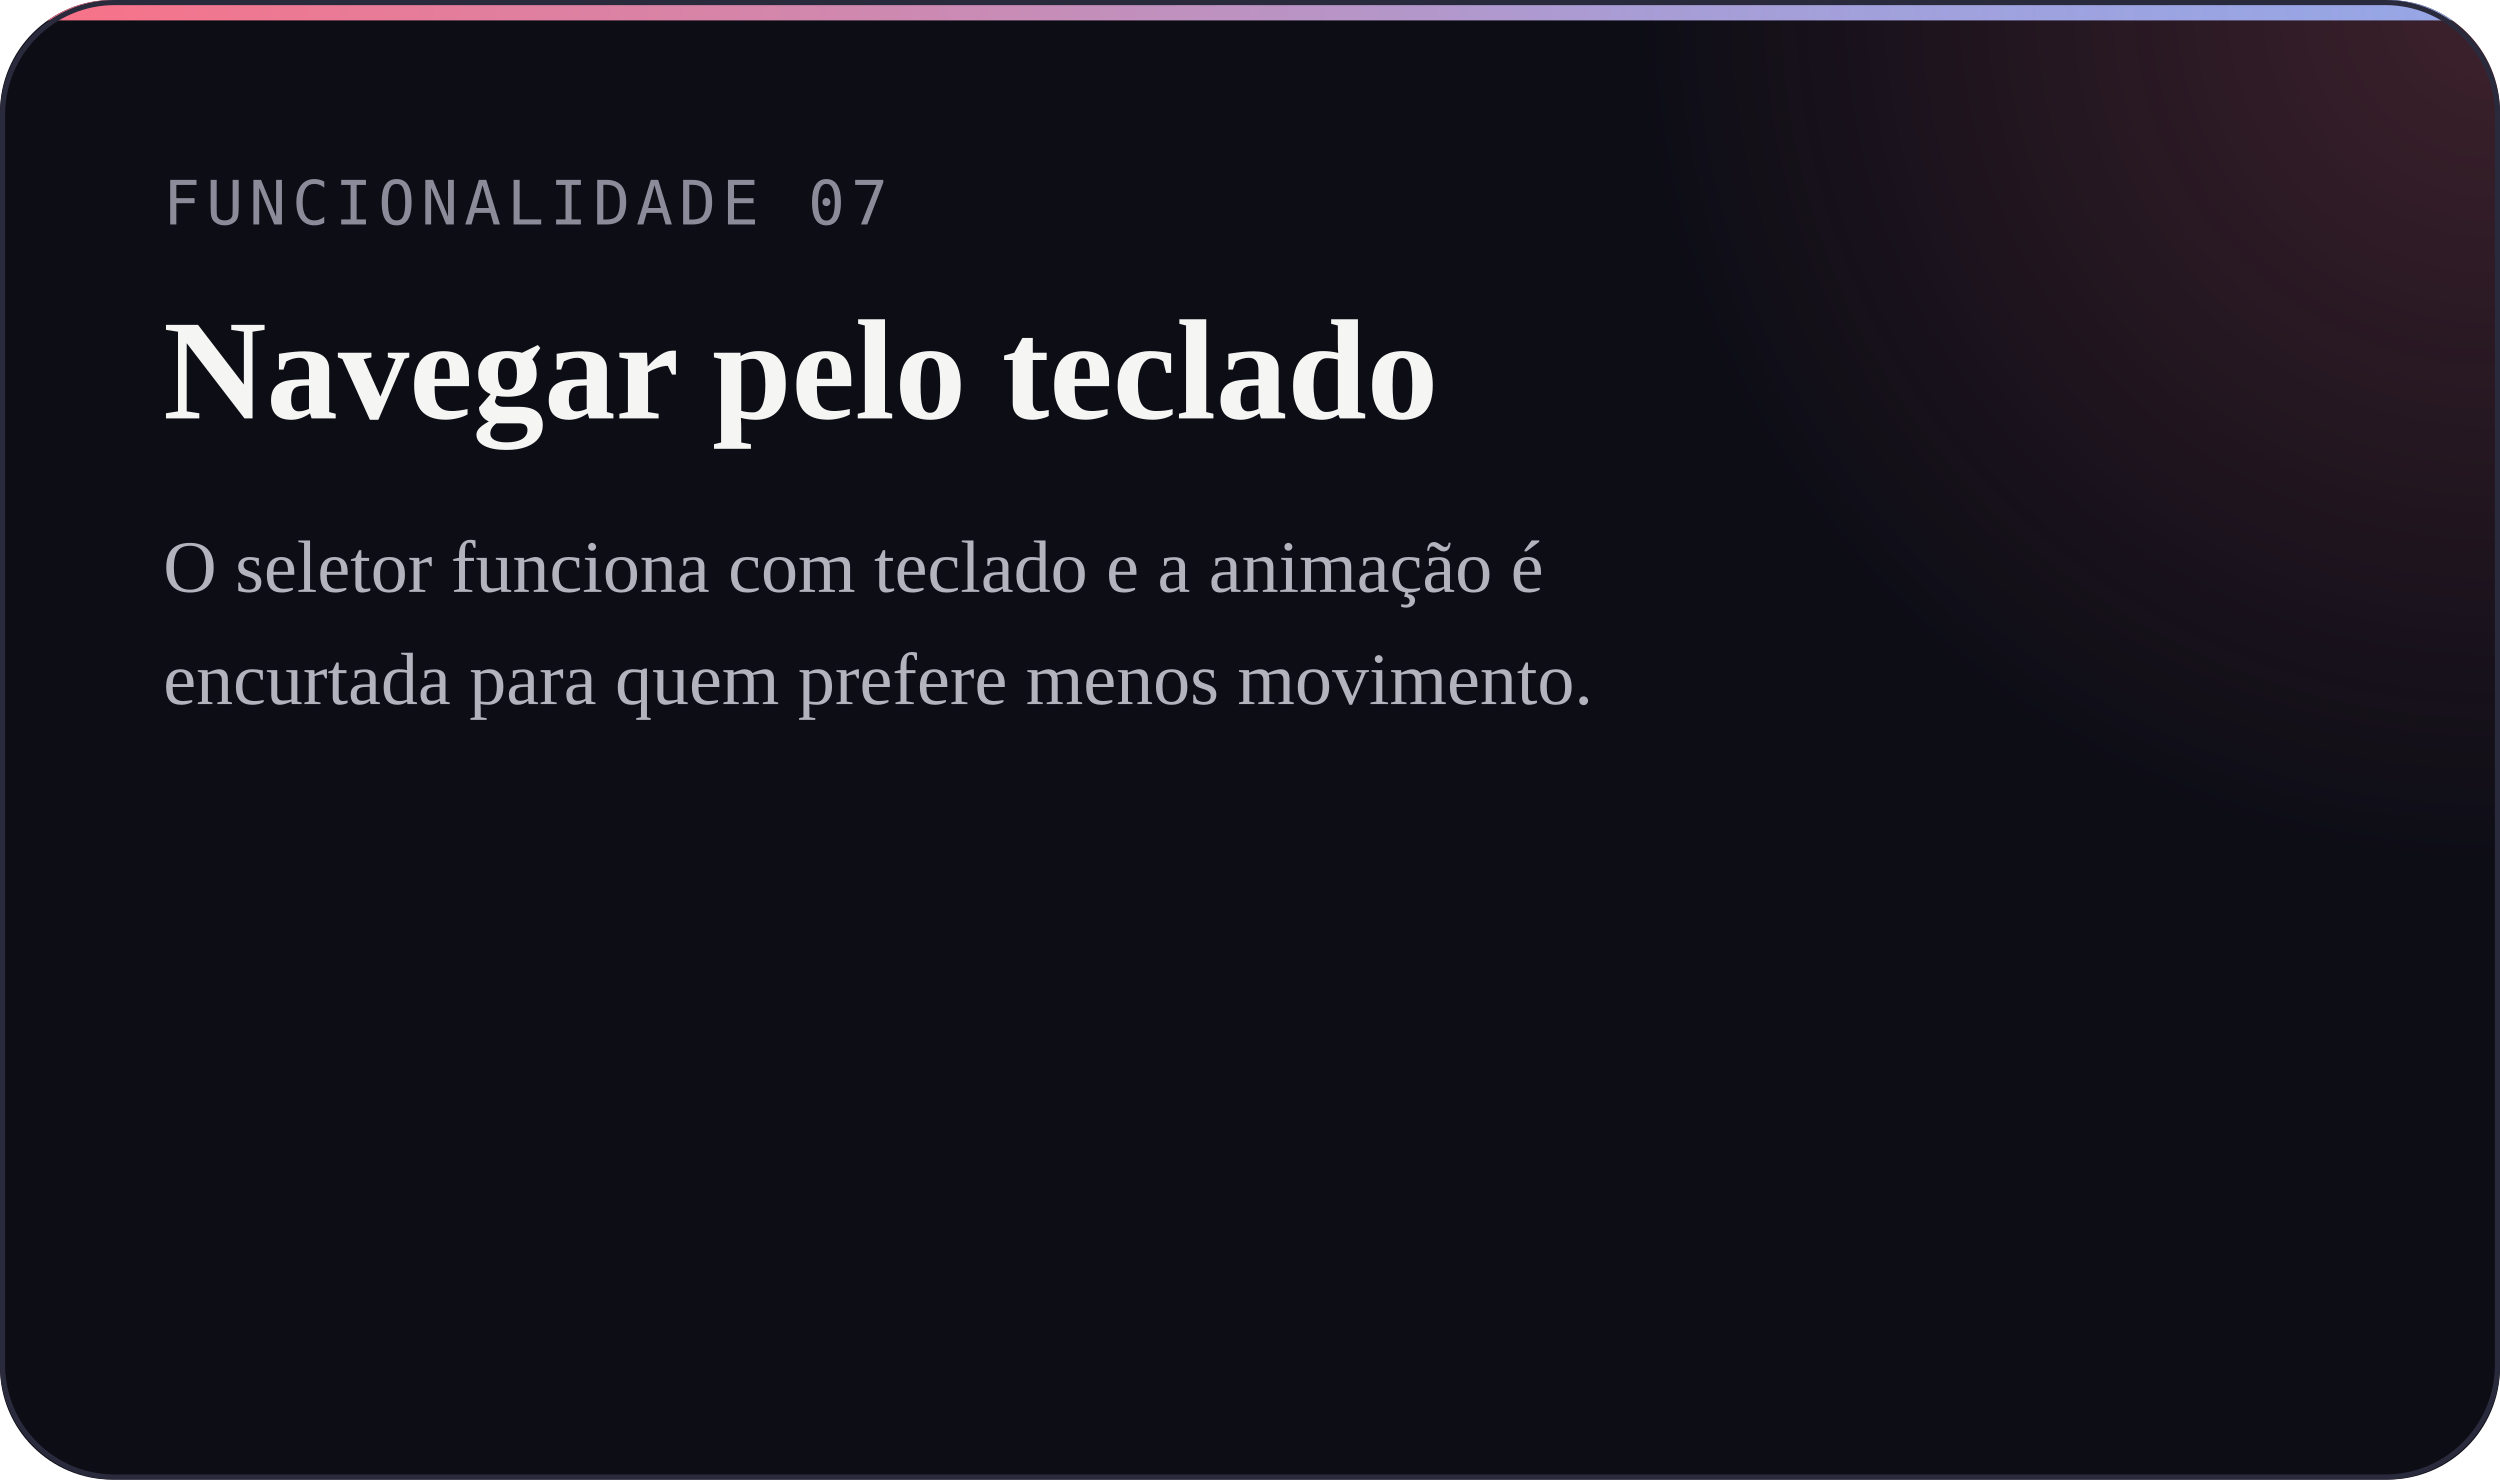
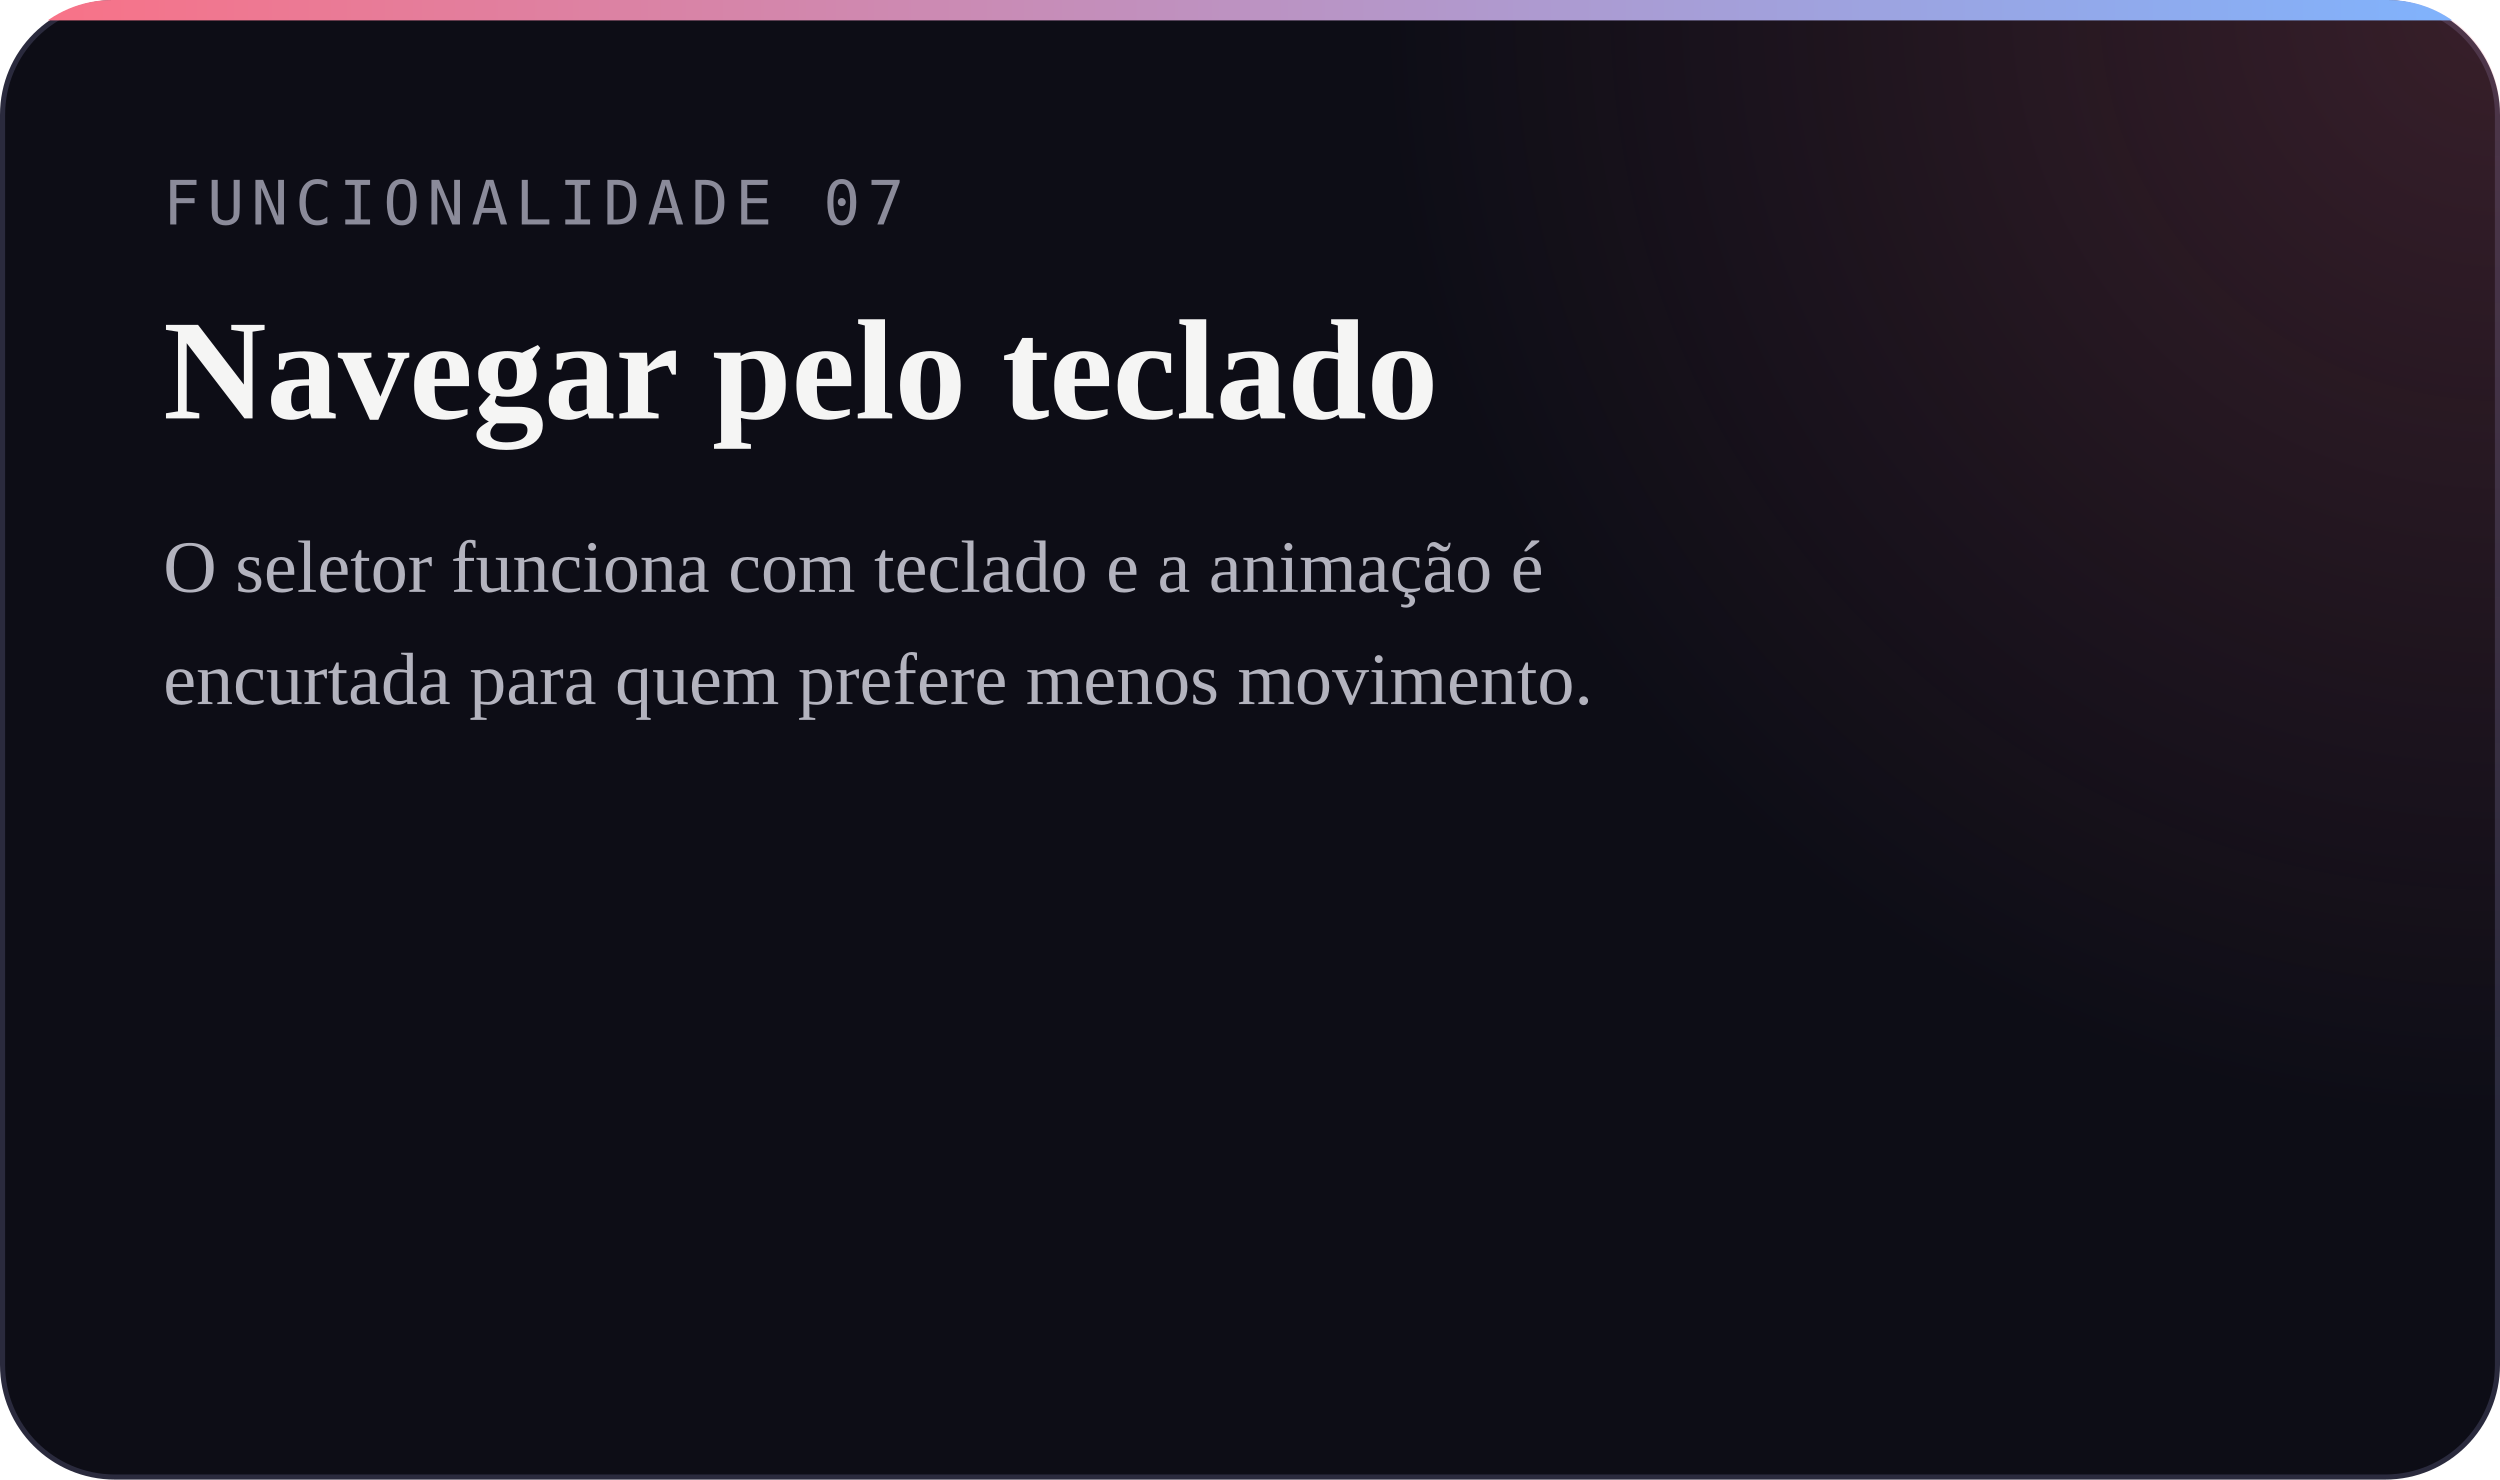
<svg xmlns="http://www.w3.org/2000/svg" width="490" height="290" viewBox="0 0 490 290" role="img" aria-label="Navegar pelo teclado. O seletor funciona com teclado e a animação é encurtada para quem prefere menos movimento.">
  <defs>
    <linearGradient id="g" x1="0" y1="0" x2="1" y2="0">
      <stop offset="0" stop-color="#fb7185" />
      <stop offset="1" stop-color="#7db4ff" />
    </linearGradient>
-     <radialGradient id="a">
-       <stop offset="0" stop-color="#fb7185" stop-opacity="0.2" />
+     <radialGradient id="fc" gradientUnits="userSpaceOnUse" cx="490" cy="0" r="220">
+       <stop offset="0" stop-color="#fb7185" stop-opacity="0.18" />
      <stop offset="1" stop-color="#fb7185" stop-opacity="0" />
    </radialGradient>
-     <clipPath id="c">
+     <clipPath id="fk">
      <rect width="490" height="290" rx="22" />
    </clipPath>
  </defs>
-   <g clip-path="url(#c)">
-     <rect width="490" height="290" fill="#0d0d16" />
+   <rect x="0.5" y="0.5" width="489" height="289" rx="22" fill="#0d0d16" stroke="#2a2a3d" />
+   <g clip-path="url(#fk)">
+     <rect width="490" height="290" fill="url(#fc)" />
    <rect width="490" height="4" fill="url(#g)" />
-     <circle cx="490" cy="0" r="170" fill="url(#a)" />
  </g>
-   <rect x=".5" y=".5" width="489" height="289" rx="22" fill="none" stroke="#2a2a3d" />
-   <text x="32" y="44" font-family="'Cascadia Code',Menlo,Consolas,monospace" font-size="12" letter-spacing="1.2" fill="#8b8b9a">FUNCIONALIDADE 07</text>
+   <text x="32" y="44" font-family="'Cascadia Code',Menlo,Consolas,monospace" font-size="12" letter-spacing="1.4" fill="#8b8b9a">FUNCIONALIDADE 07</text>
  <text x="32" y="82" font-family="'Cormorant Garamond',Georgia,'Times New Roman',serif" font-size="28" font-weight="700" fill="#f5f5f4">Navegar pelo teclado</text>
  <text x="32" y="116" font-family="'Cormorant Garamond',Georgia,'Times New Roman',serif" font-size="14.5" fill="#b3b3be">O seletor funciona com teclado e a animação é</text>
  <text x="32" y="138" font-family="'Cormorant Garamond',Georgia,'Times New Roman',serif" font-size="14.5" fill="#b3b3be">encurtada para quem prefere menos movimento.</text>
</svg>
